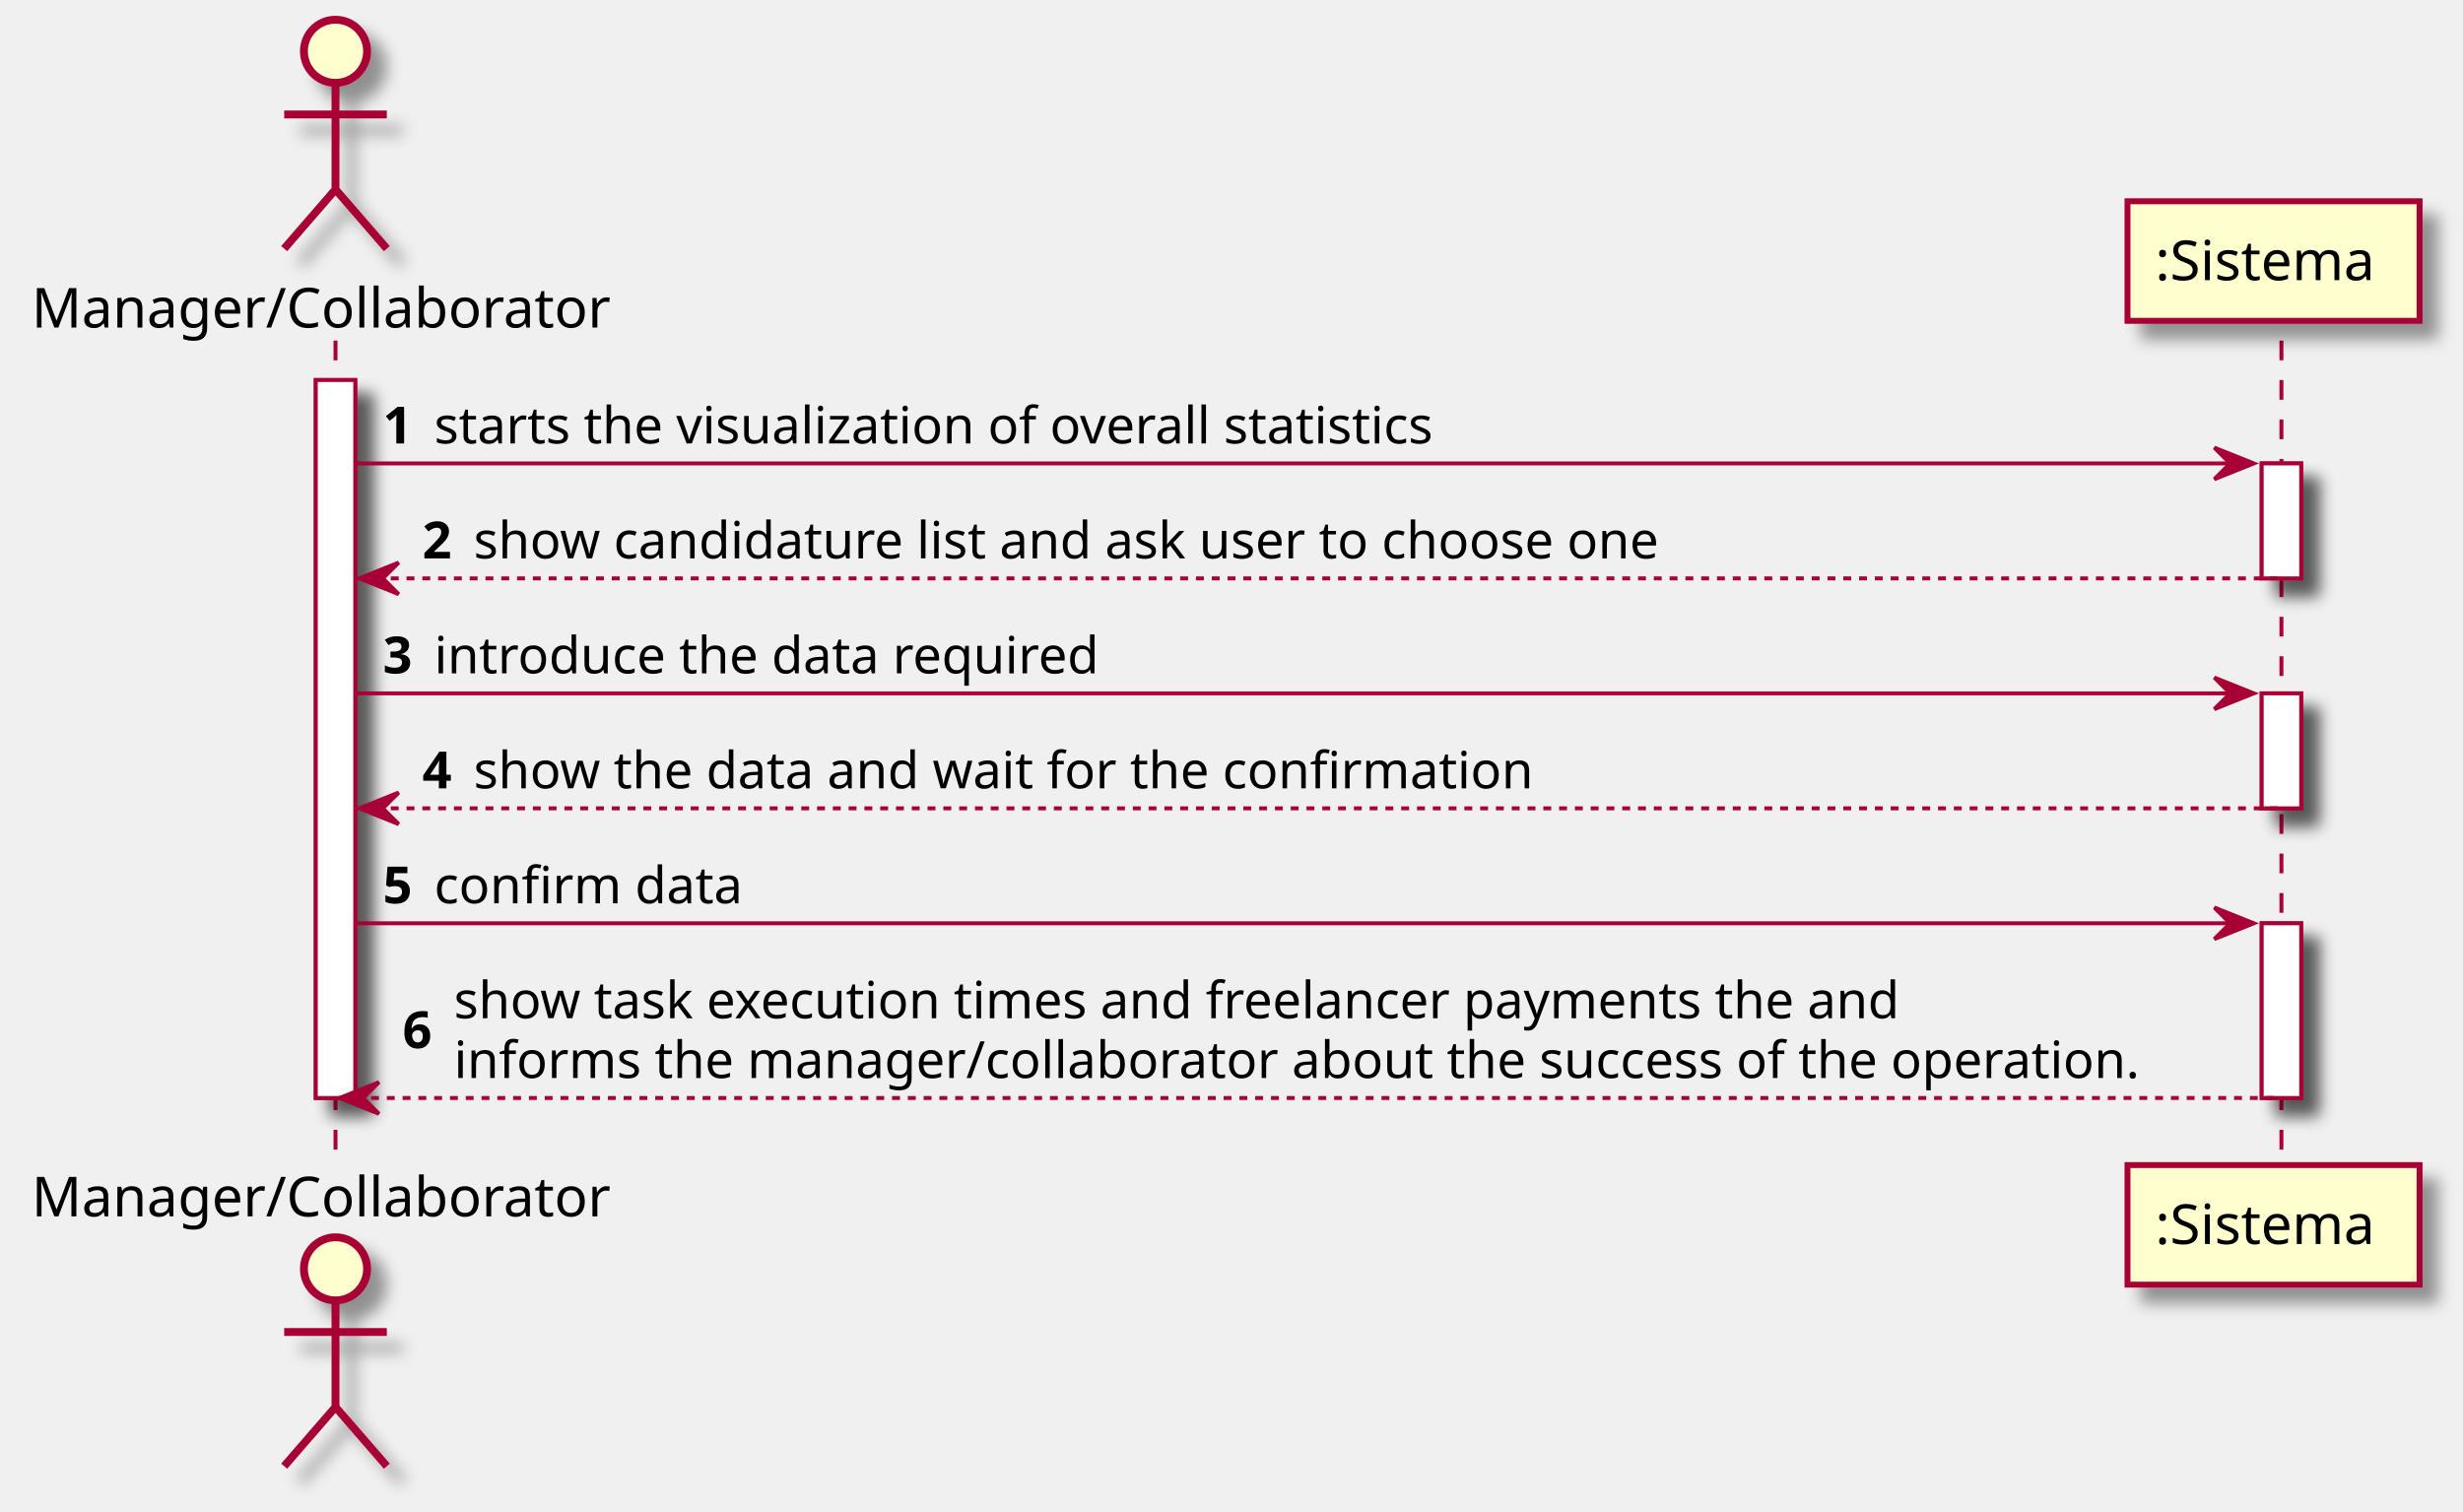
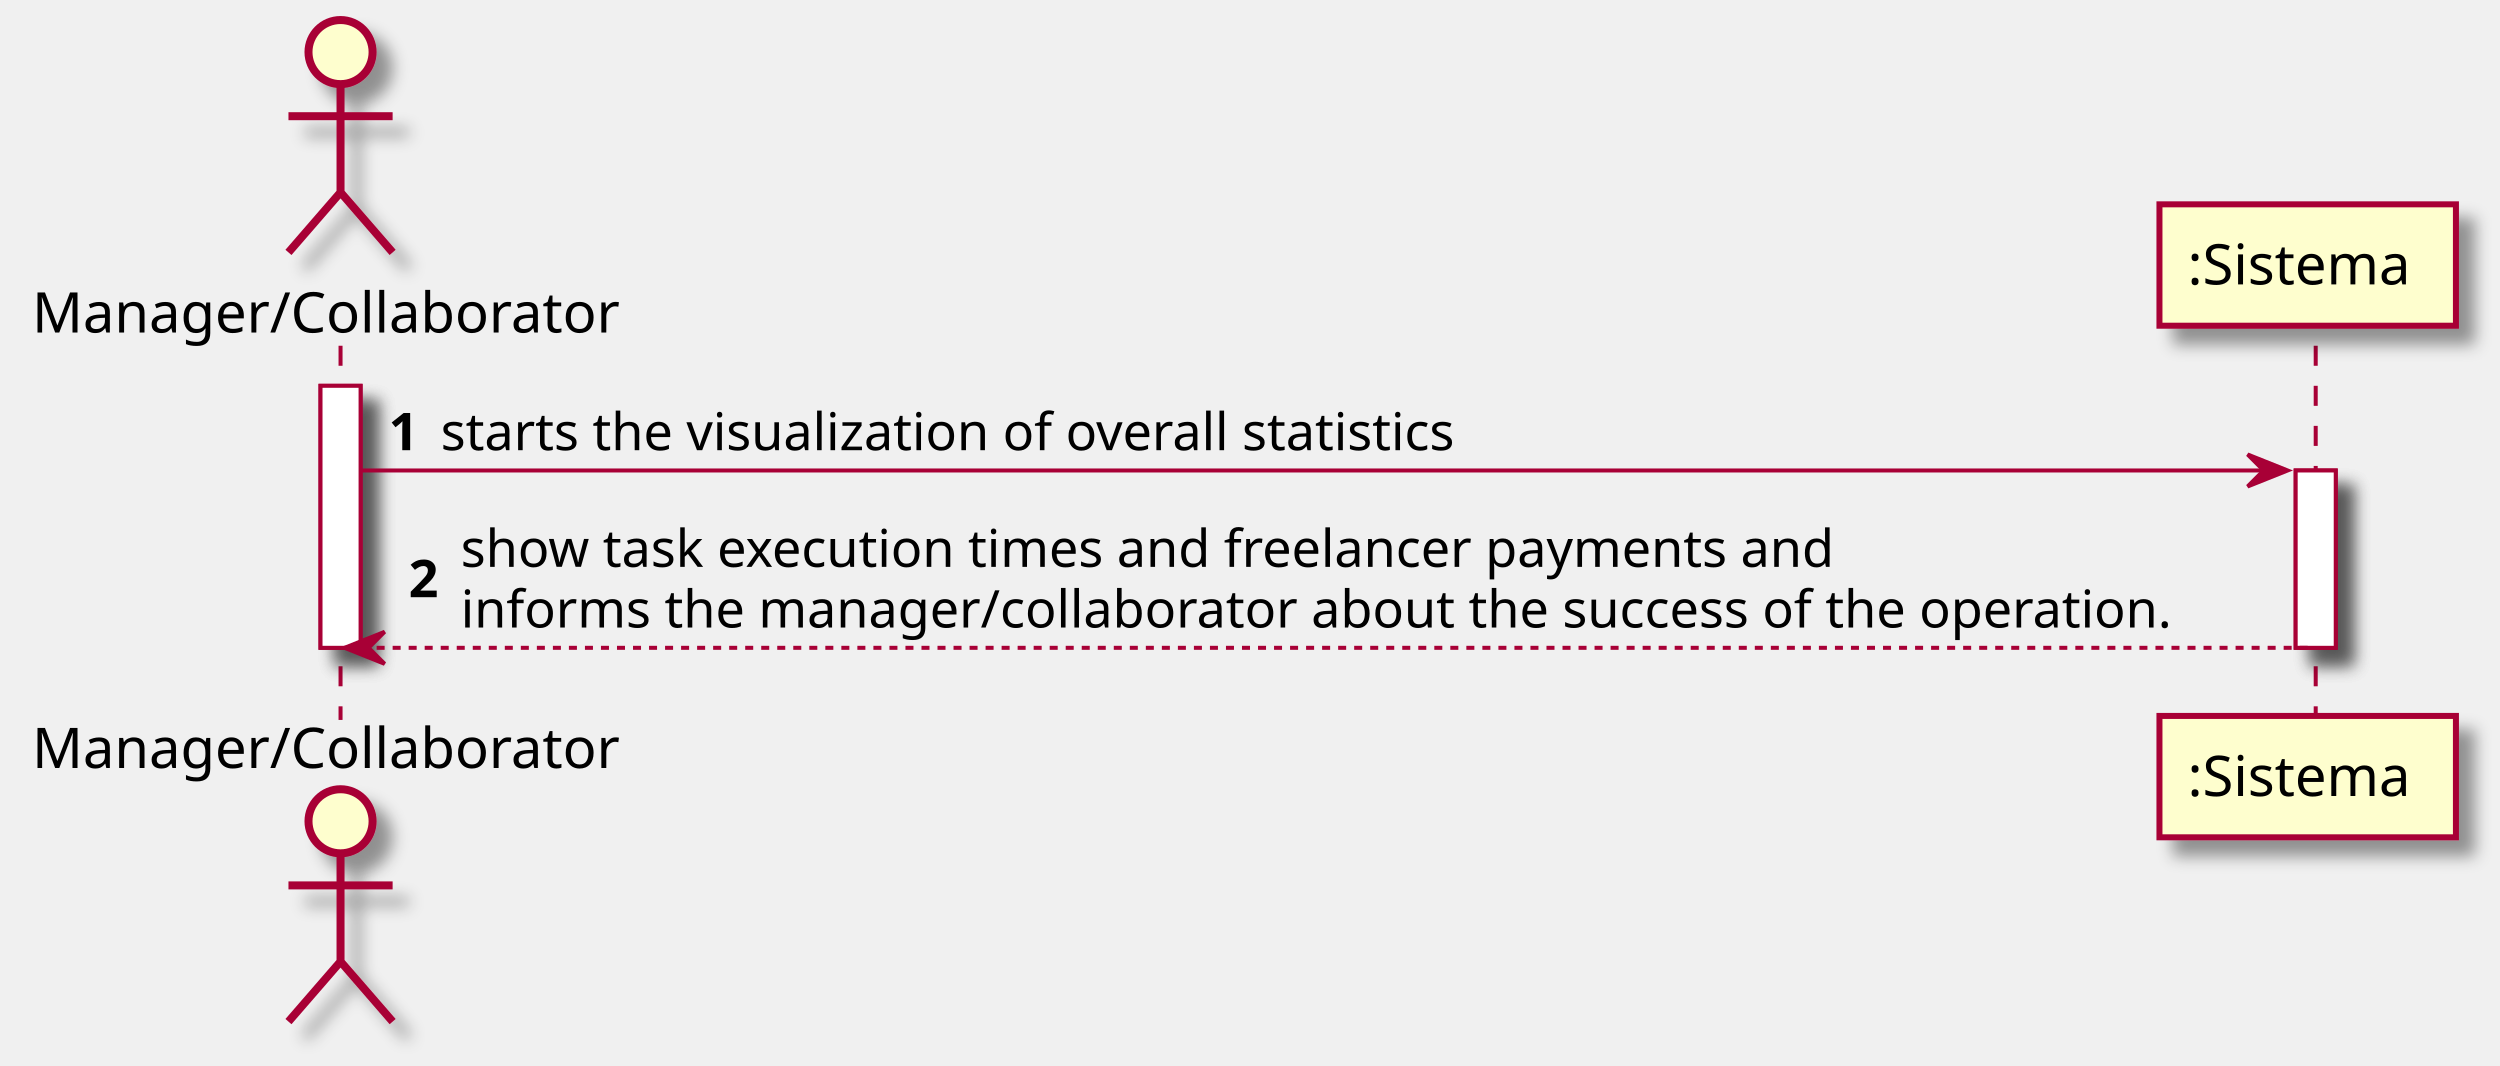
- <svg xmlns="http://www.w3.org/2000/svg" contentScriptType="application/ecmascript" contentStyleType="text/css" height="383px" preserveAspectRatio="none" style="width:624px;height:383px;" version="1.1" viewBox="0 0 624 383" width="624px" zoomAndPan="magnify">
+ <svg xmlns="http://www.w3.org/2000/svg" contentScriptType="application/ecmascript" contentStyleType="text/css" height="266px" preserveAspectRatio="none" style="width:624px;height:266px;" version="1.1" viewBox="0 0 624 266" width="624px" zoomAndPan="magnify">
  <defs>
-     <filter height="300%" id="feldx4l3wlszc" width="300%" x="-1" y="-1">
+     <filter height="300%" id="foqaem7qb8nl2" width="300%" x="-1" y="-1">
      <feGaussianBlur result="blurOut" stdDeviation="2.0" />
      <feColorMatrix in="blurOut" result="blurOut2" type="matrix" values="0 0 0 0 0 0 0 0 0 0 0 0 0 0 0 0 0 0 .4 0" />
      <feOffset dx="4.0" dy="4.0" in="blurOut2" result="blurOut3" />
      <feBlend in="SourceGraphic" in2="blurOut3" mode="normal" />
    </filter>
  </defs>
  <g>
-     <rect fill="#FFFFFF" filter="url(#feldx4l3wlszc)" height="181.93" style="stroke: #A80036; stroke-width: 1.0;" width="10" x="80" y="96.297" />
-     <rect fill="#FFFFFF" filter="url(#feldx4l3wlszc)" height="29.133" style="stroke: #A80036; stroke-width: 1.0;" width="10" x="573" y="117.43" />
-     <rect fill="#FFFFFF" filter="url(#feldx4l3wlszc)" height="29.133" style="stroke: #A80036; stroke-width: 1.0;" width="10" x="573" y="175.695" />
-     <rect fill="#FFFFFF" filter="url(#feldx4l3wlszc)" height="44.266" style="stroke: #A80036; stroke-width: 1.0;" width="10" x="573" y="233.961" />
-     <line style="stroke: #A80036; stroke-width: 1.0; stroke-dasharray: 5.0,5.0;" x1="85" x2="85" y1="86.297" y2="296.227" />
-     <line style="stroke: #A80036; stroke-width: 1.0; stroke-dasharray: 5.0,5.0;" x1="578" x2="578" y1="86.297" y2="296.227" />
+     <rect fill="#FFFFFF" filter="url(#foqaem7qb8nl2)" height="65.398" style="stroke: #A80036; stroke-width: 1.0;" width="10" x="80" y="96.297" />
+     <rect fill="#FFFFFF" filter="url(#foqaem7qb8nl2)" height="44.266" style="stroke: #A80036; stroke-width: 1.0;" width="10" x="573" y="117.43" />
+     <line style="stroke: #A80036; stroke-width: 1.0; stroke-dasharray: 5.0,5.0;" x1="85" x2="85" y1="86.297" y2="179.695" />
+     <line style="stroke: #A80036; stroke-width: 1.0; stroke-dasharray: 5.0,5.0;" x1="578" x2="578" y1="86.297" y2="179.695" />
    <text fill="#000000" font-family="sans-serif" font-size="14" lengthAdjust="spacingAndGlyphs" textLength="148" x="8" y="82.995">Manager/Collaborator</text>
-     <ellipse cx="85" cy="13" fill="#FEFECE" filter="url(#feldx4l3wlszc)" rx="8" ry="8" style="stroke: #A80036; stroke-width: 2.0;" />
-     <path d="M85,21 L85,48 M72,29 L98,29 M85,48 L72,63 M85,48 L98,63 " fill="none" filter="url(#feldx4l3wlszc)" style="stroke: #A80036; stroke-width: 2.0;" />
-     <text fill="#000000" font-family="sans-serif" font-size="14" lengthAdjust="spacingAndGlyphs" textLength="148" x="8" y="308.222">Manager/Collaborator</text>
-     <ellipse cx="85" cy="321.523" fill="#FEFECE" filter="url(#feldx4l3wlszc)" rx="8" ry="8" style="stroke: #A80036; stroke-width: 2.0;" />
-     <path d="M85,329.523 L85,356.523 M72,337.523 L98,337.523 M85,356.523 L72,371.523 M85,356.523 L98,371.523 " fill="none" filter="url(#feldx4l3wlszc)" style="stroke: #A80036; stroke-width: 2.0;" />
-     <rect fill="#FEFECE" filter="url(#feldx4l3wlszc)" height="30.297" style="stroke: #A80036; stroke-width: 1.5;" width="74" x="539" y="51" />
+     <ellipse cx="85" cy="13" fill="#FEFECE" filter="url(#foqaem7qb8nl2)" rx="8" ry="8" style="stroke: #A80036; stroke-width: 2.0;" />
+     <path d="M85,21 L85,48 M72,29 L98,29 M85,48 L72,63 M85,48 L98,63 " fill="none" filter="url(#foqaem7qb8nl2)" style="stroke: #A80036; stroke-width: 2.0;" />
+     <text fill="#000000" font-family="sans-serif" font-size="14" lengthAdjust="spacingAndGlyphs" textLength="148" x="8" y="191.69">Manager/Collaborator</text>
+     <ellipse cx="85" cy="204.992" fill="#FEFECE" filter="url(#foqaem7qb8nl2)" rx="8" ry="8" style="stroke: #A80036; stroke-width: 2.0;" />
+     <path d="M85,212.992 L85,239.992 M72,220.992 L98,220.992 M85,239.992 L72,254.992 M85,239.992 L98,254.992 " fill="none" filter="url(#foqaem7qb8nl2)" style="stroke: #A80036; stroke-width: 2.0;" />
+     <rect fill="#FEFECE" filter="url(#foqaem7qb8nl2)" height="30.297" style="stroke: #A80036; stroke-width: 1.5;" width="74" x="539" y="51" />
    <text fill="#000000" font-family="sans-serif" font-size="14" lengthAdjust="spacingAndGlyphs" textLength="60" x="546" y="70.995">:Sistema</text>
-     <rect fill="#FEFECE" filter="url(#feldx4l3wlszc)" height="30.297" style="stroke: #A80036; stroke-width: 1.5;" width="74" x="539" y="295.227" />
-     <text fill="#000000" font-family="sans-serif" font-size="14" lengthAdjust="spacingAndGlyphs" textLength="60" x="546" y="315.222">:Sistema</text>
-     <rect fill="#FFFFFF" filter="url(#feldx4l3wlszc)" height="181.93" style="stroke: #A80036; stroke-width: 1.0;" width="10" x="80" y="96.297" />
-     <rect fill="#FFFFFF" filter="url(#feldx4l3wlszc)" height="29.133" style="stroke: #A80036; stroke-width: 1.0;" width="10" x="573" y="117.43" />
-     <rect fill="#FFFFFF" filter="url(#feldx4l3wlszc)" height="29.133" style="stroke: #A80036; stroke-width: 1.0;" width="10" x="573" y="175.695" />
-     <rect fill="#FFFFFF" filter="url(#feldx4l3wlszc)" height="44.266" style="stroke: #A80036; stroke-width: 1.0;" width="10" x="573" y="233.961" />
+     <rect fill="#FEFECE" filter="url(#foqaem7qb8nl2)" height="30.297" style="stroke: #A80036; stroke-width: 1.5;" width="74" x="539" y="178.695" />
+     <text fill="#000000" font-family="sans-serif" font-size="14" lengthAdjust="spacingAndGlyphs" textLength="60" x="546" y="198.69">:Sistema</text>
+     <rect fill="#FFFFFF" filter="url(#foqaem7qb8nl2)" height="65.398" style="stroke: #A80036; stroke-width: 1.0;" width="10" x="80" y="96.297" />
+     <rect fill="#FFFFFF" filter="url(#foqaem7qb8nl2)" height="44.266" style="stroke: #A80036; stroke-width: 1.0;" width="10" x="573" y="117.43" />
    <polygon fill="#A80036" points="561,113.43,571,117.43,561,121.43,565,117.43" style="stroke: #A80036; stroke-width: 1.0;" />
    <line style="stroke: #A80036; stroke-width: 1.0;" x1="90" x2="567" y1="117.43" y2="117.43" />
    <text fill="#000000" font-family="sans-serif" font-size="13" font-weight="bold" lengthAdjust="spacingAndGlyphs" textLength="9" x="97" y="112.364">1</text>
    <text fill="#000000" font-family="sans-serif" font-size="13" lengthAdjust="spacingAndGlyphs" textLength="267" x="110" y="112.364">starts the visualization of overall statistics</text>
-     <polygon fill="#A80036" points="101,142.562,91,146.562,101,150.562,97,146.562" style="stroke: #A80036; stroke-width: 1.0;" />
-     <line style="stroke: #A80036; stroke-width: 1.0; stroke-dasharray: 2.0,2.0;" x1="95" x2="577" y1="146.562" y2="146.562" />
-     <text fill="#000000" font-family="sans-serif" font-size="13" font-weight="bold" lengthAdjust="spacingAndGlyphs" textLength="9" x="107" y="141.497">2</text>
-     <text fill="#000000" font-family="sans-serif" font-size="13" lengthAdjust="spacingAndGlyphs" textLength="315" x="120" y="141.497">show candidature list and ask user to choose one</text>
-     <polygon fill="#A80036" points="561,171.695,571,175.695,561,179.695,565,175.695" style="stroke: #A80036; stroke-width: 1.0;" />
-     <line style="stroke: #A80036; stroke-width: 1.0;" x1="90" x2="567" y1="175.695" y2="175.695" />
-     <text fill="#000000" font-family="sans-serif" font-size="13" font-weight="bold" lengthAdjust="spacingAndGlyphs" textLength="9" x="97" y="170.629">3</text>
-     <text fill="#000000" font-family="sans-serif" font-size="13" lengthAdjust="spacingAndGlyphs" textLength="175" x="110" y="170.629">introduce the data required</text>
-     <polygon fill="#A80036" points="101,200.828,91,204.828,101,208.828,97,204.828" style="stroke: #A80036; stroke-width: 1.0;" />
-     <line style="stroke: #A80036; stroke-width: 1.0; stroke-dasharray: 2.0,2.0;" x1="95" x2="577" y1="204.828" y2="204.828" />
-     <text fill="#000000" font-family="sans-serif" font-size="13" font-weight="bold" lengthAdjust="spacingAndGlyphs" textLength="9" x="107" y="199.762">4</text>
-     <text fill="#000000" font-family="sans-serif" font-size="13" lengthAdjust="spacingAndGlyphs" textLength="277" x="120" y="199.762">show the data and wait for the confirmation</text>
-     <polygon fill="#A80036" points="561,229.961,571,233.961,561,237.961,565,233.961" style="stroke: #A80036; stroke-width: 1.0;" />
-     <line style="stroke: #A80036; stroke-width: 1.0;" x1="90" x2="567" y1="233.961" y2="233.961" />
-     <text fill="#000000" font-family="sans-serif" font-size="13" font-weight="bold" lengthAdjust="spacingAndGlyphs" textLength="9" x="97" y="228.895">5</text>
-     <text fill="#000000" font-family="sans-serif" font-size="13" lengthAdjust="spacingAndGlyphs" textLength="81" x="110" y="228.895">confirm data</text>
-     <polygon fill="#A80036" points="96,274.227,86,278.227,96,282.227,92,278.227" style="stroke: #A80036; stroke-width: 1.0;" />
-     <line style="stroke: #A80036; stroke-width: 1.0; stroke-dasharray: 2.0,2.0;" x1="90" x2="577" y1="278.227" y2="278.227" />
-     <text fill="#000000" font-family="sans-serif" font-size="13" font-weight="bold" lengthAdjust="spacingAndGlyphs" textLength="9" x="102" y="265.594">6</text>
-     <text fill="#000000" font-family="sans-serif" font-size="13" lengthAdjust="spacingAndGlyphs" textLength="386" x="115" y="258.028">show task execution times and freelancer payments the and</text>
-     <text fill="#000000" font-family="sans-serif" font-size="13" lengthAdjust="spacingAndGlyphs" textLength="446" x="115" y="273.161">informs the manager/collaborator about the success of the operation.</text>
+     <polygon fill="#A80036" points="96,157.695,86,161.695,96,165.695,92,161.695" style="stroke: #A80036; stroke-width: 1.0;" />
+     <line style="stroke: #A80036; stroke-width: 1.0; stroke-dasharray: 2.0,2.0;" x1="90" x2="577" y1="161.695" y2="161.695" />
+     <text fill="#000000" font-family="sans-serif" font-size="13" font-weight="bold" lengthAdjust="spacingAndGlyphs" textLength="9" x="102" y="149.063">2</text>
+     <text fill="#000000" font-family="sans-serif" font-size="13" lengthAdjust="spacingAndGlyphs" textLength="361" x="115" y="141.497">show task execution times and freelancer payments and</text>
+     <text fill="#000000" font-family="sans-serif" font-size="13" lengthAdjust="spacingAndGlyphs" textLength="446" x="115" y="156.629">informs the manager/collaborator about the success of the operation.</text>
  </g>
</svg>
